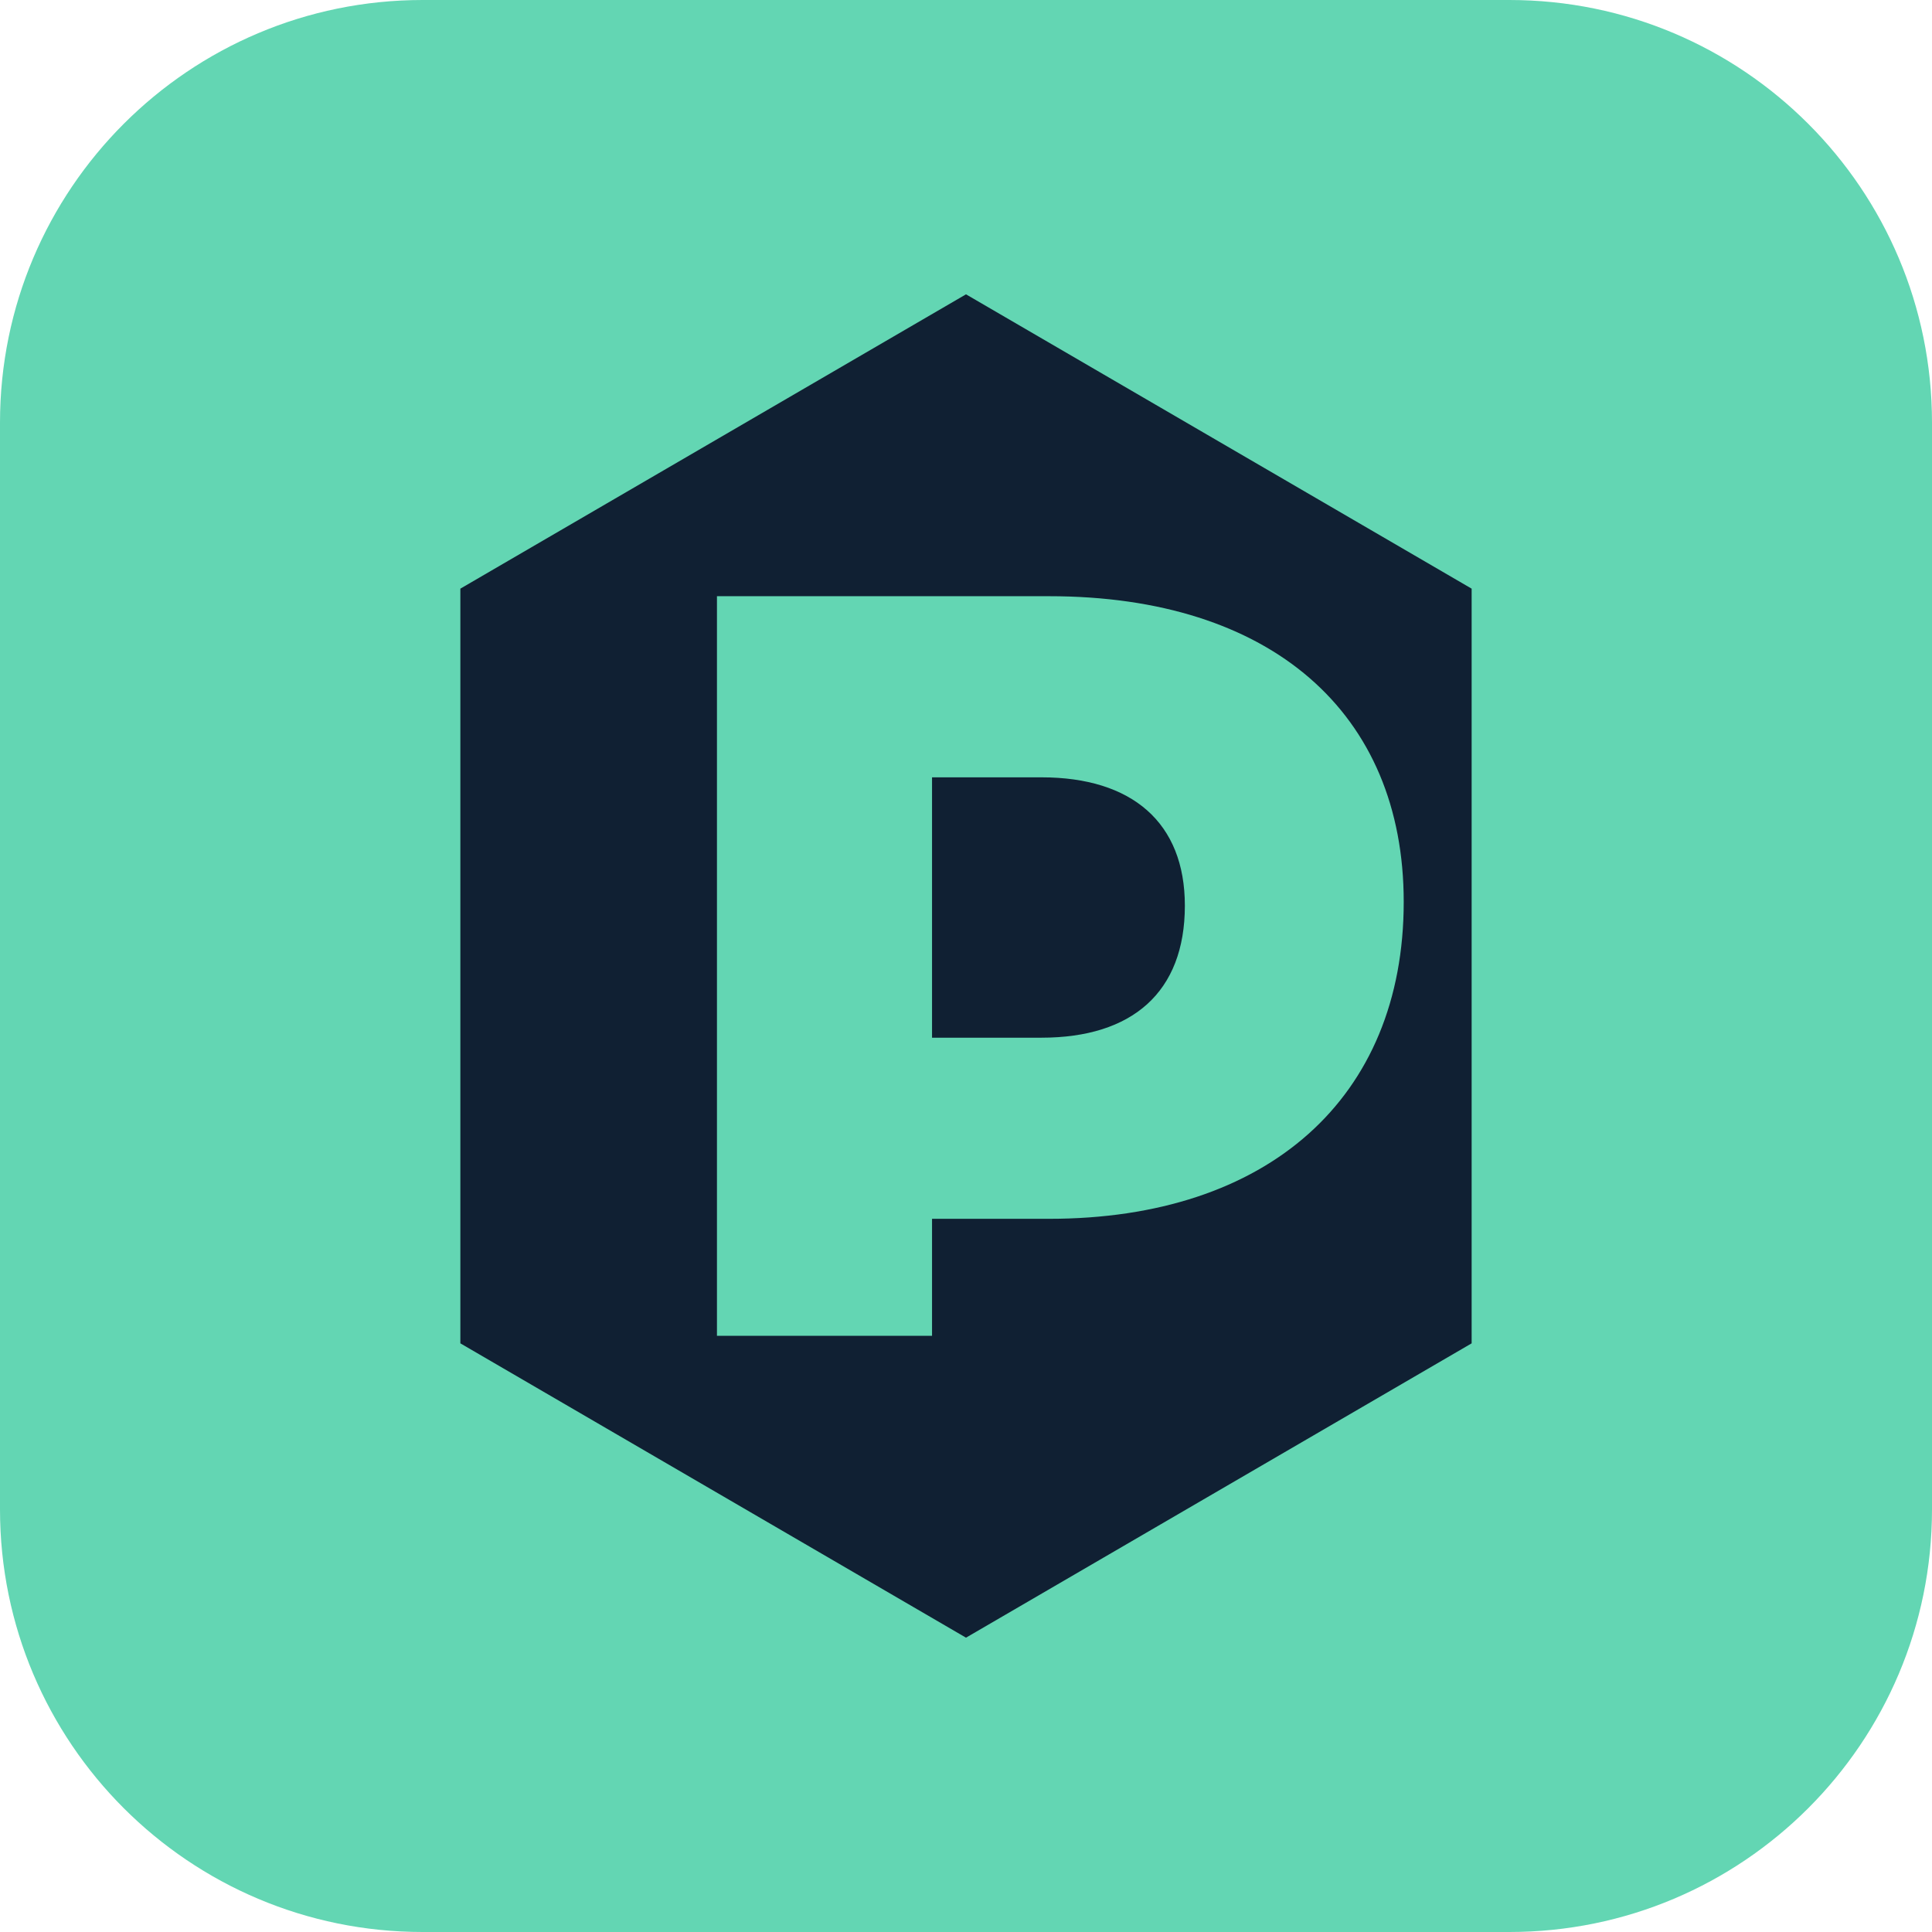
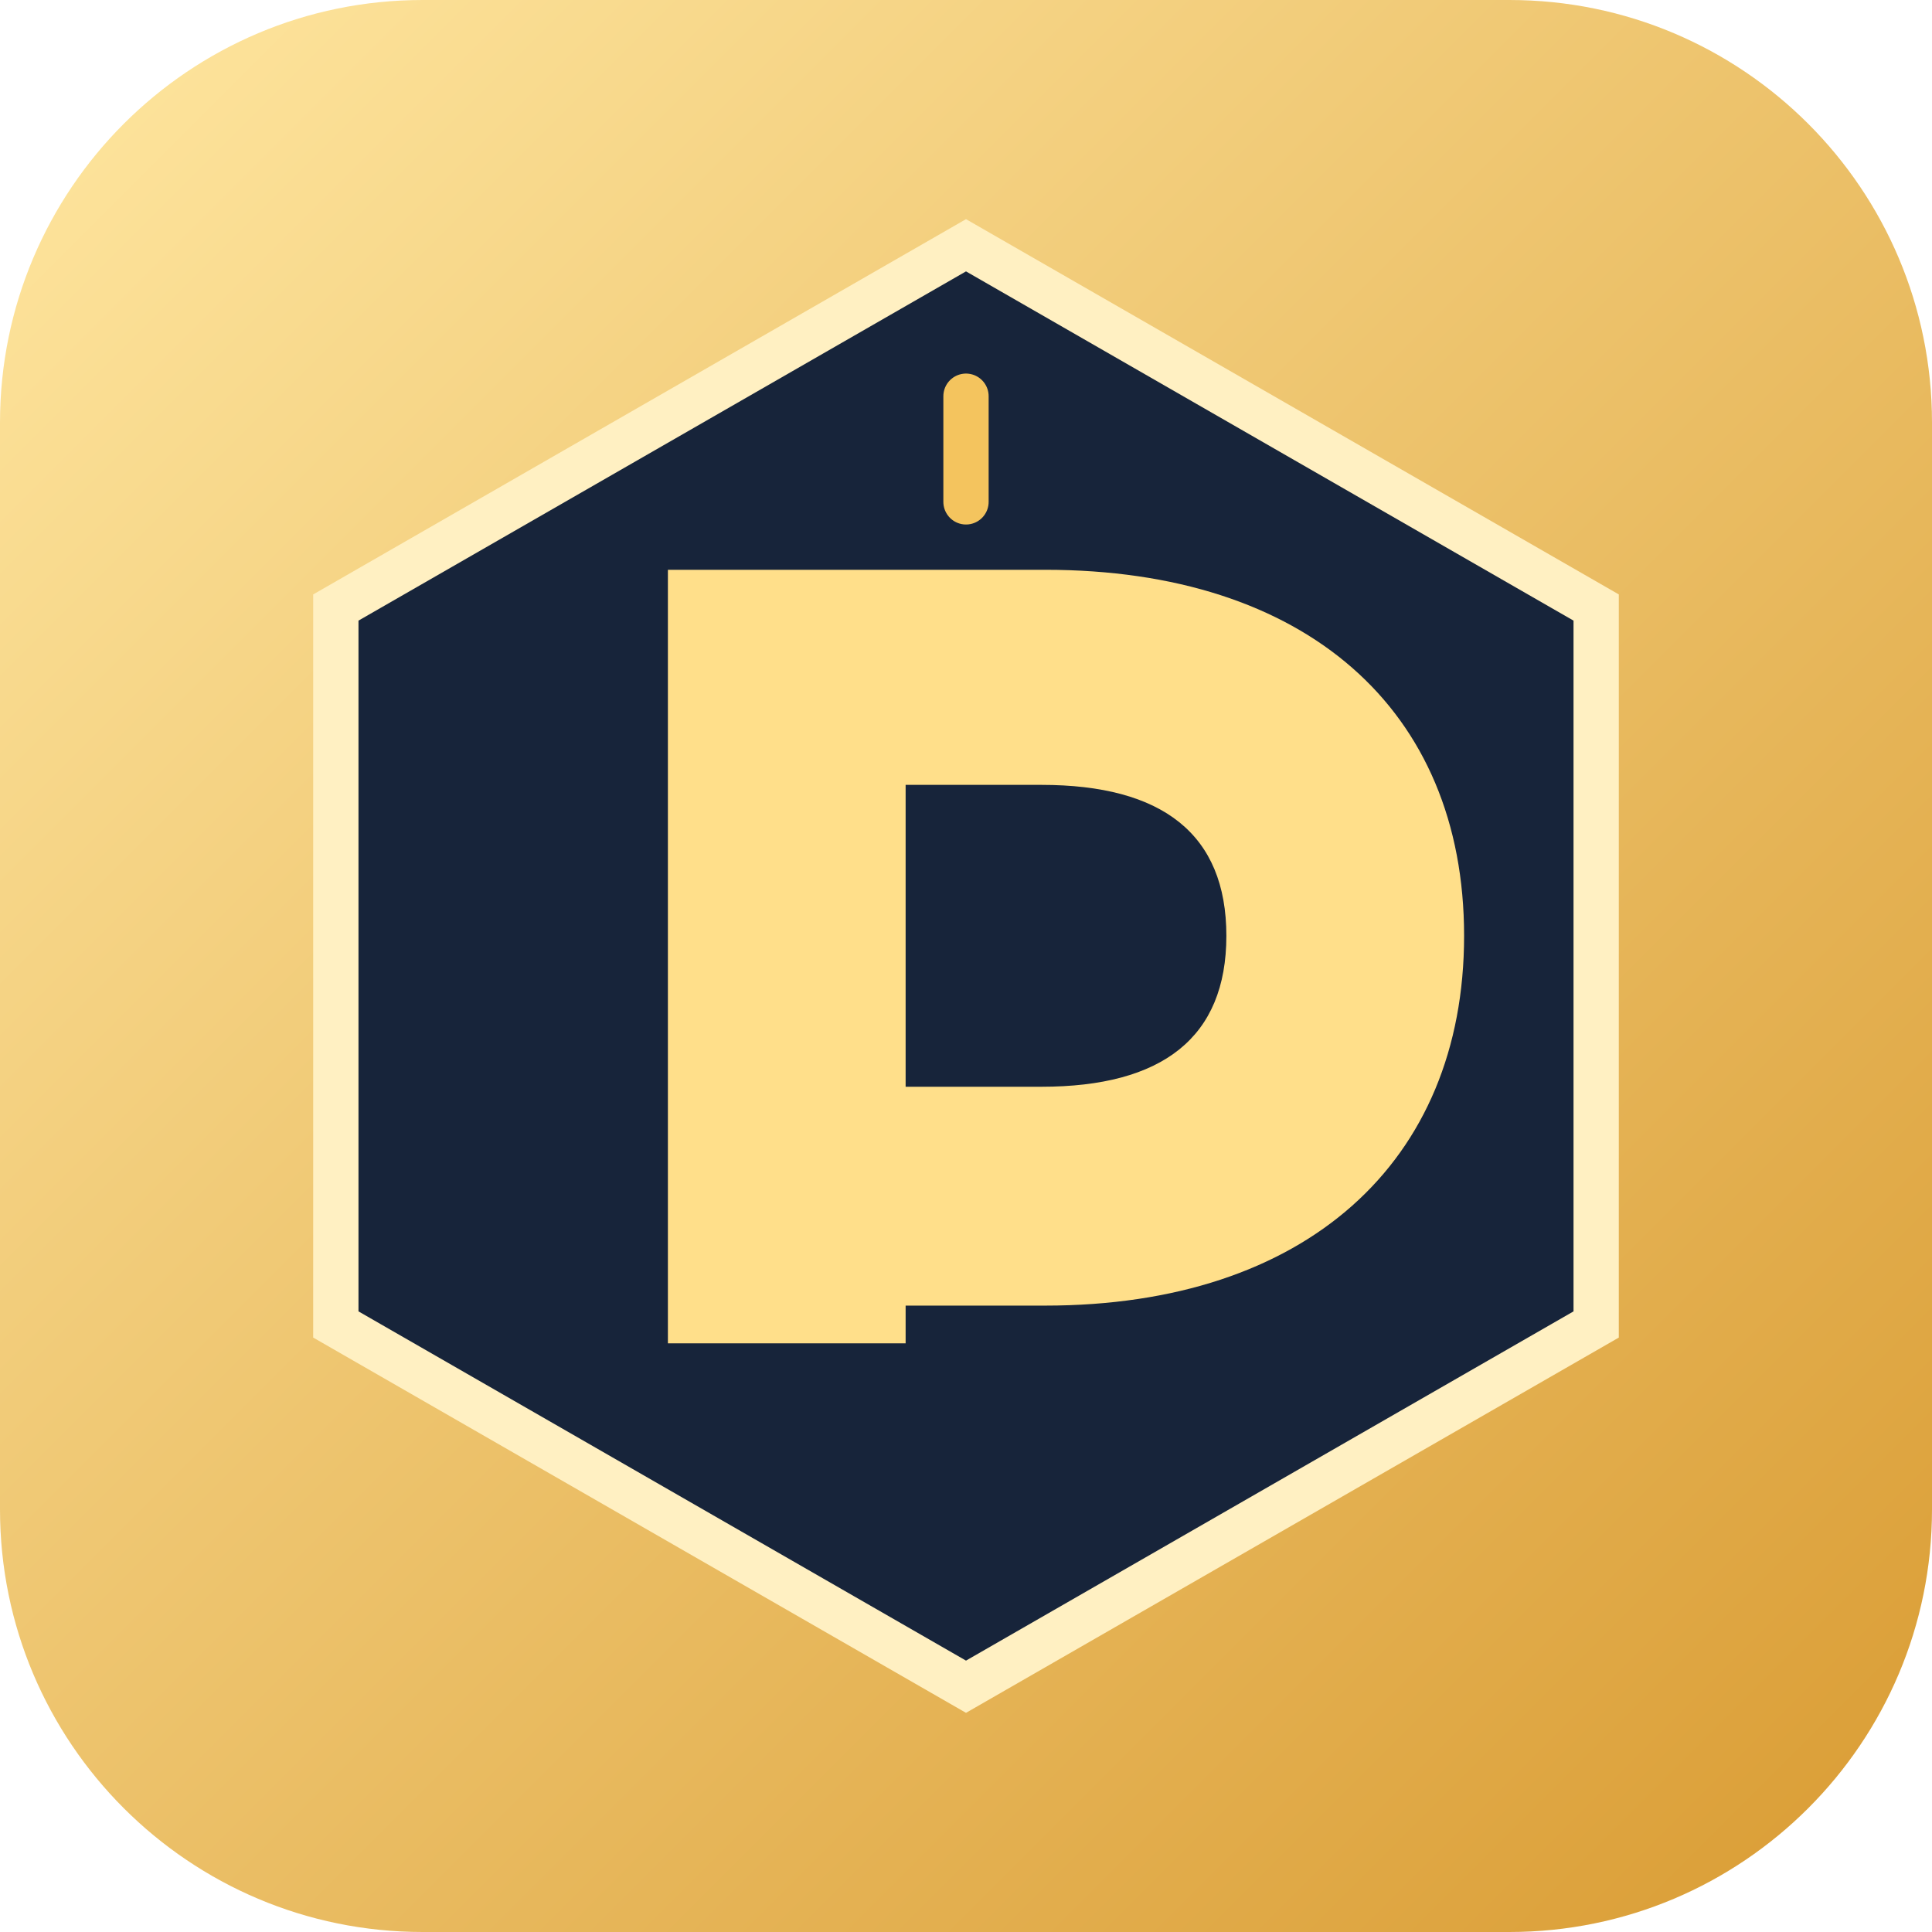
<svg xmlns="http://www.w3.org/2000/svg" viewBox="0 0 512 512">
-   <rect width="512" height="512" rx="112" fill="#63d6b3" />
-   <path d="M256 78 390 156v200l-134 78-134-78V156z" fill="#102033" />
-   <path d="M190 354V158h88c59 0 94 31 94 81 0 52-36 84-94 84h-31v31zm57-79h29c24 0 38-12 38-35 0-22-14-34-38-34h-29z" fill="#63d6b3" />
+   <defs>
+     <linearGradient id="g" x1="0" y1="0" x2="1" y2="1">
+       <stop stop-color="#ffe7a1" />
+       <stop offset="1" stop-color="#d99b32" />
+     </linearGradient>
+   </defs>
+   <rect width="512" height="512" rx="112" fill="url(#g)" />
+   <path d="M256 65 423 161v190l-167 96-167-96V161z" fill="#17243a" stroke="#fff0c2" stroke-width="12" />
+   <path d="M177 356V151h100c69 0 111 37 111 97s-42 98-111 98h-37v10zm63-68h36c32 0 49-13 49-40s-17-40-49-40h-36z" fill="#ffdf8a" />
+   <path d="M256 105v28" stroke="#f4c45e" stroke-width="12" stroke-linecap="round" />
</svg>
